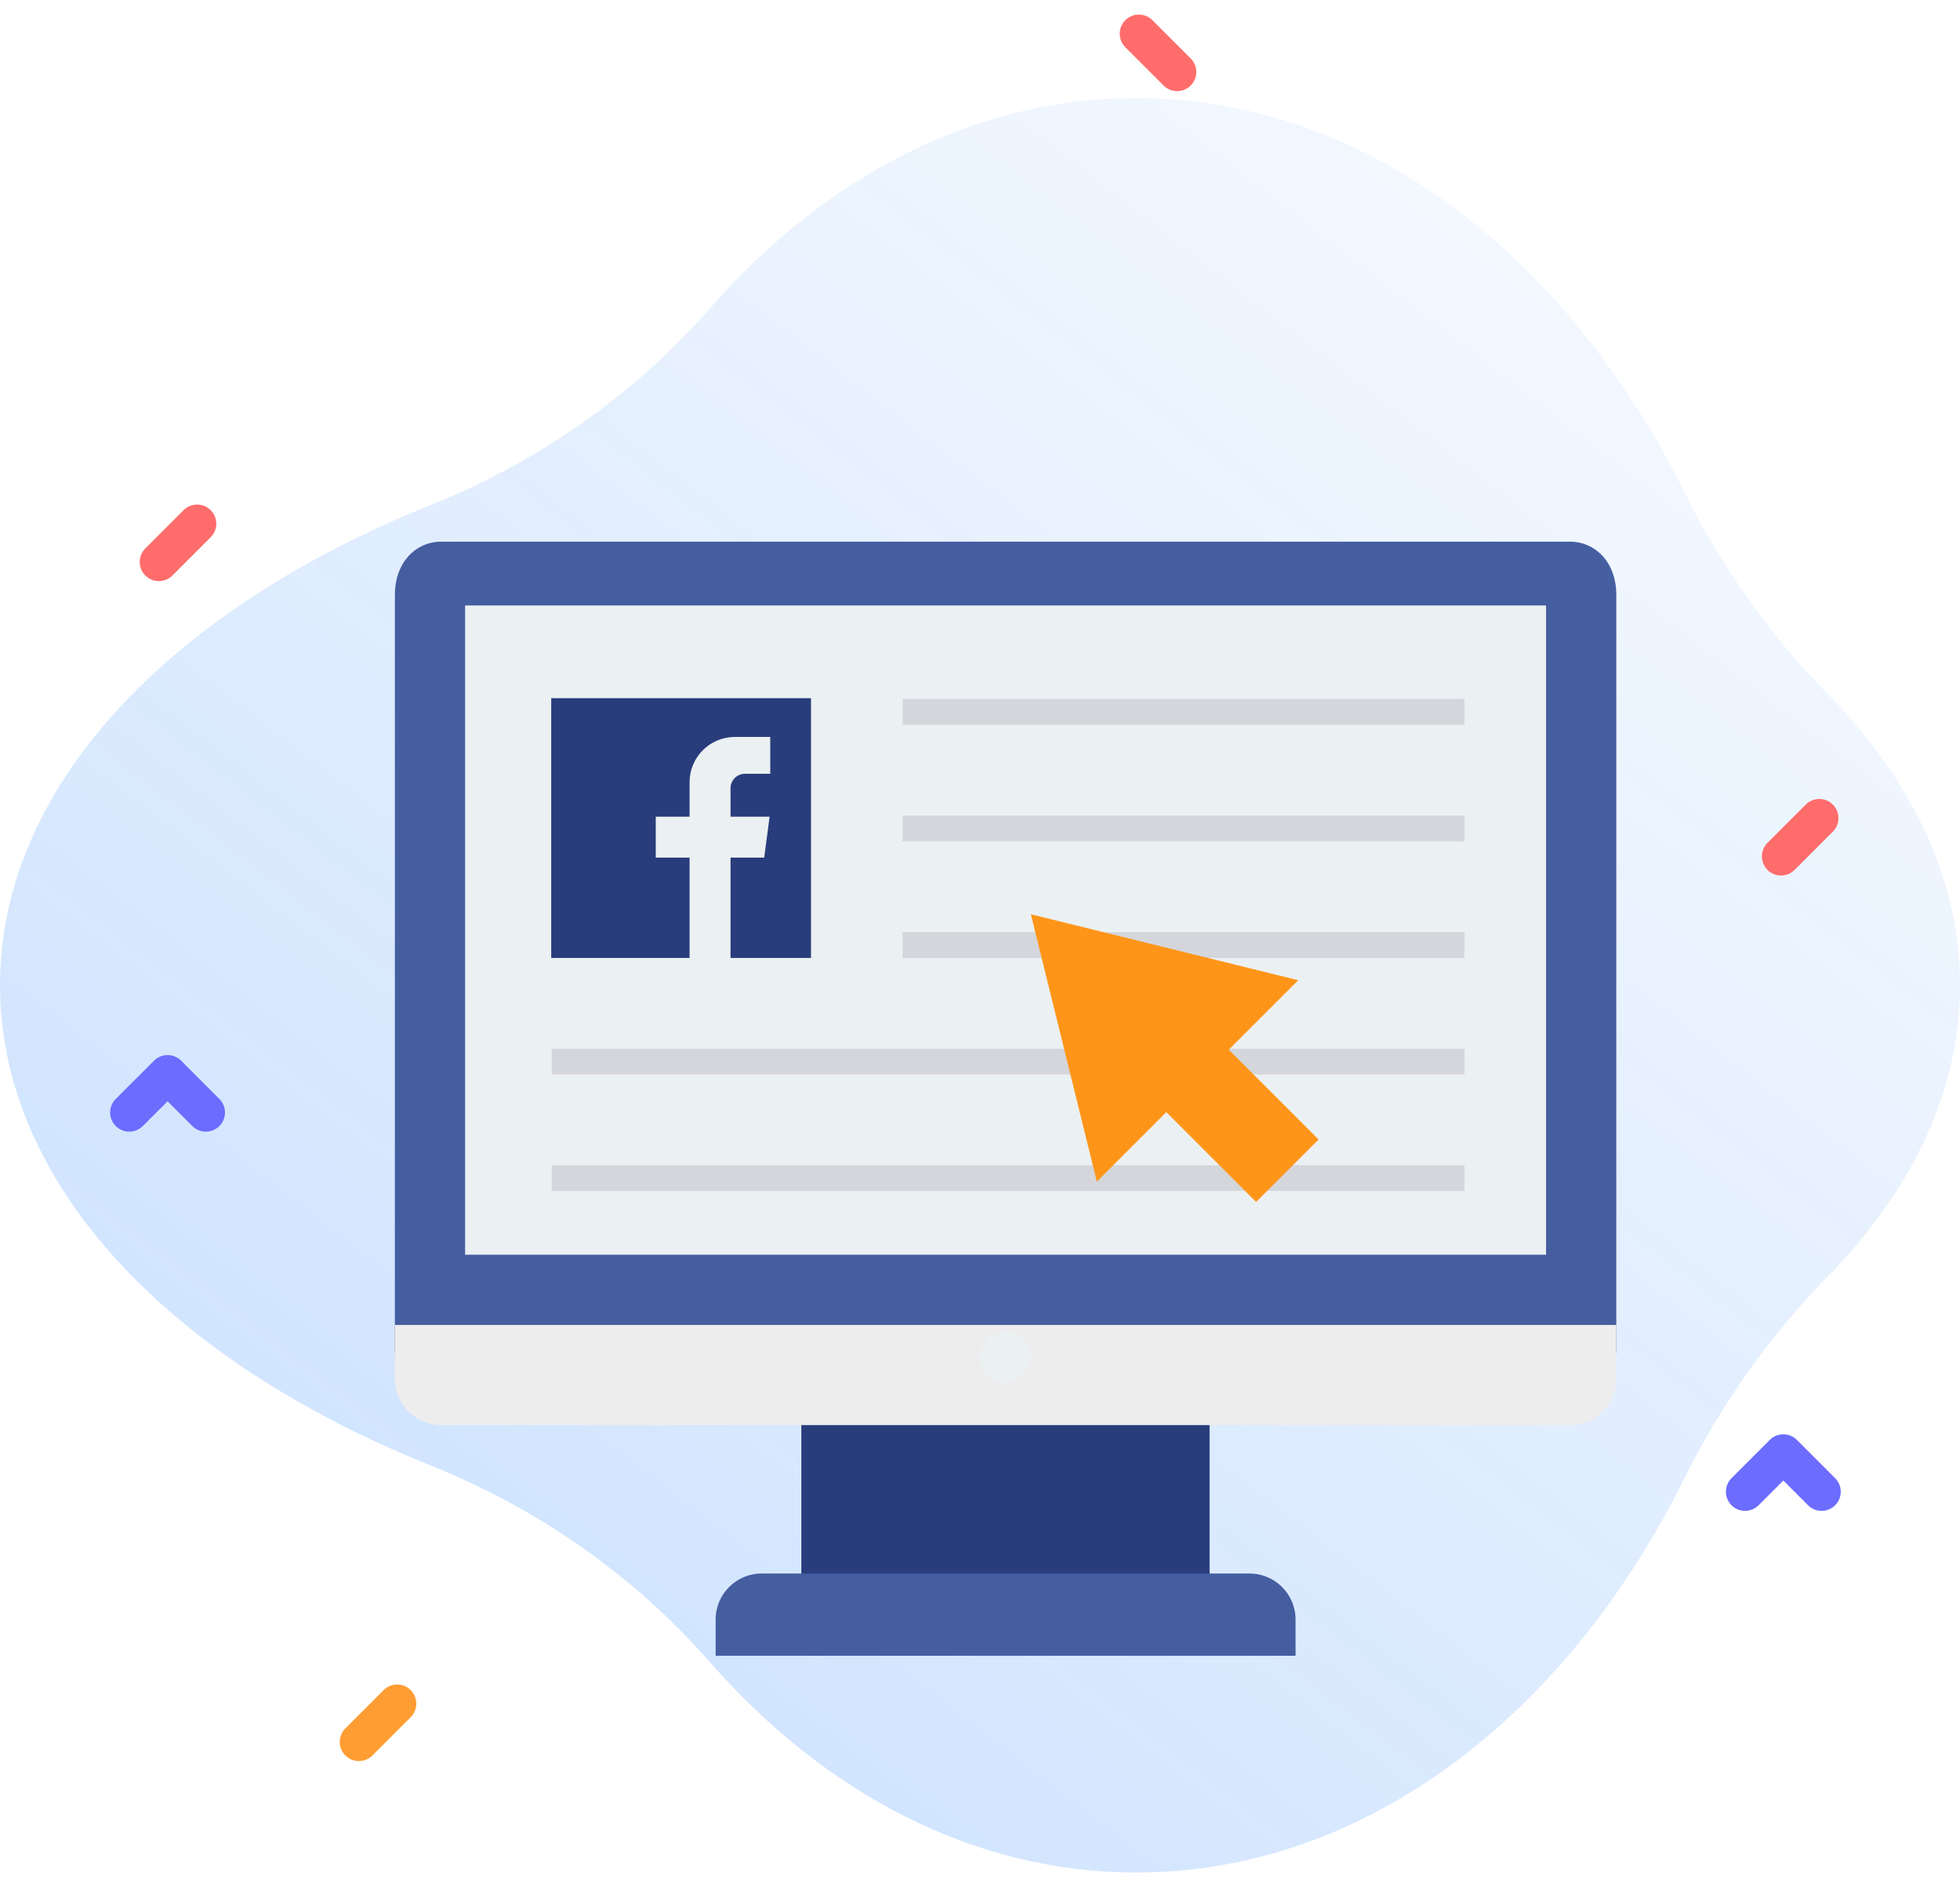
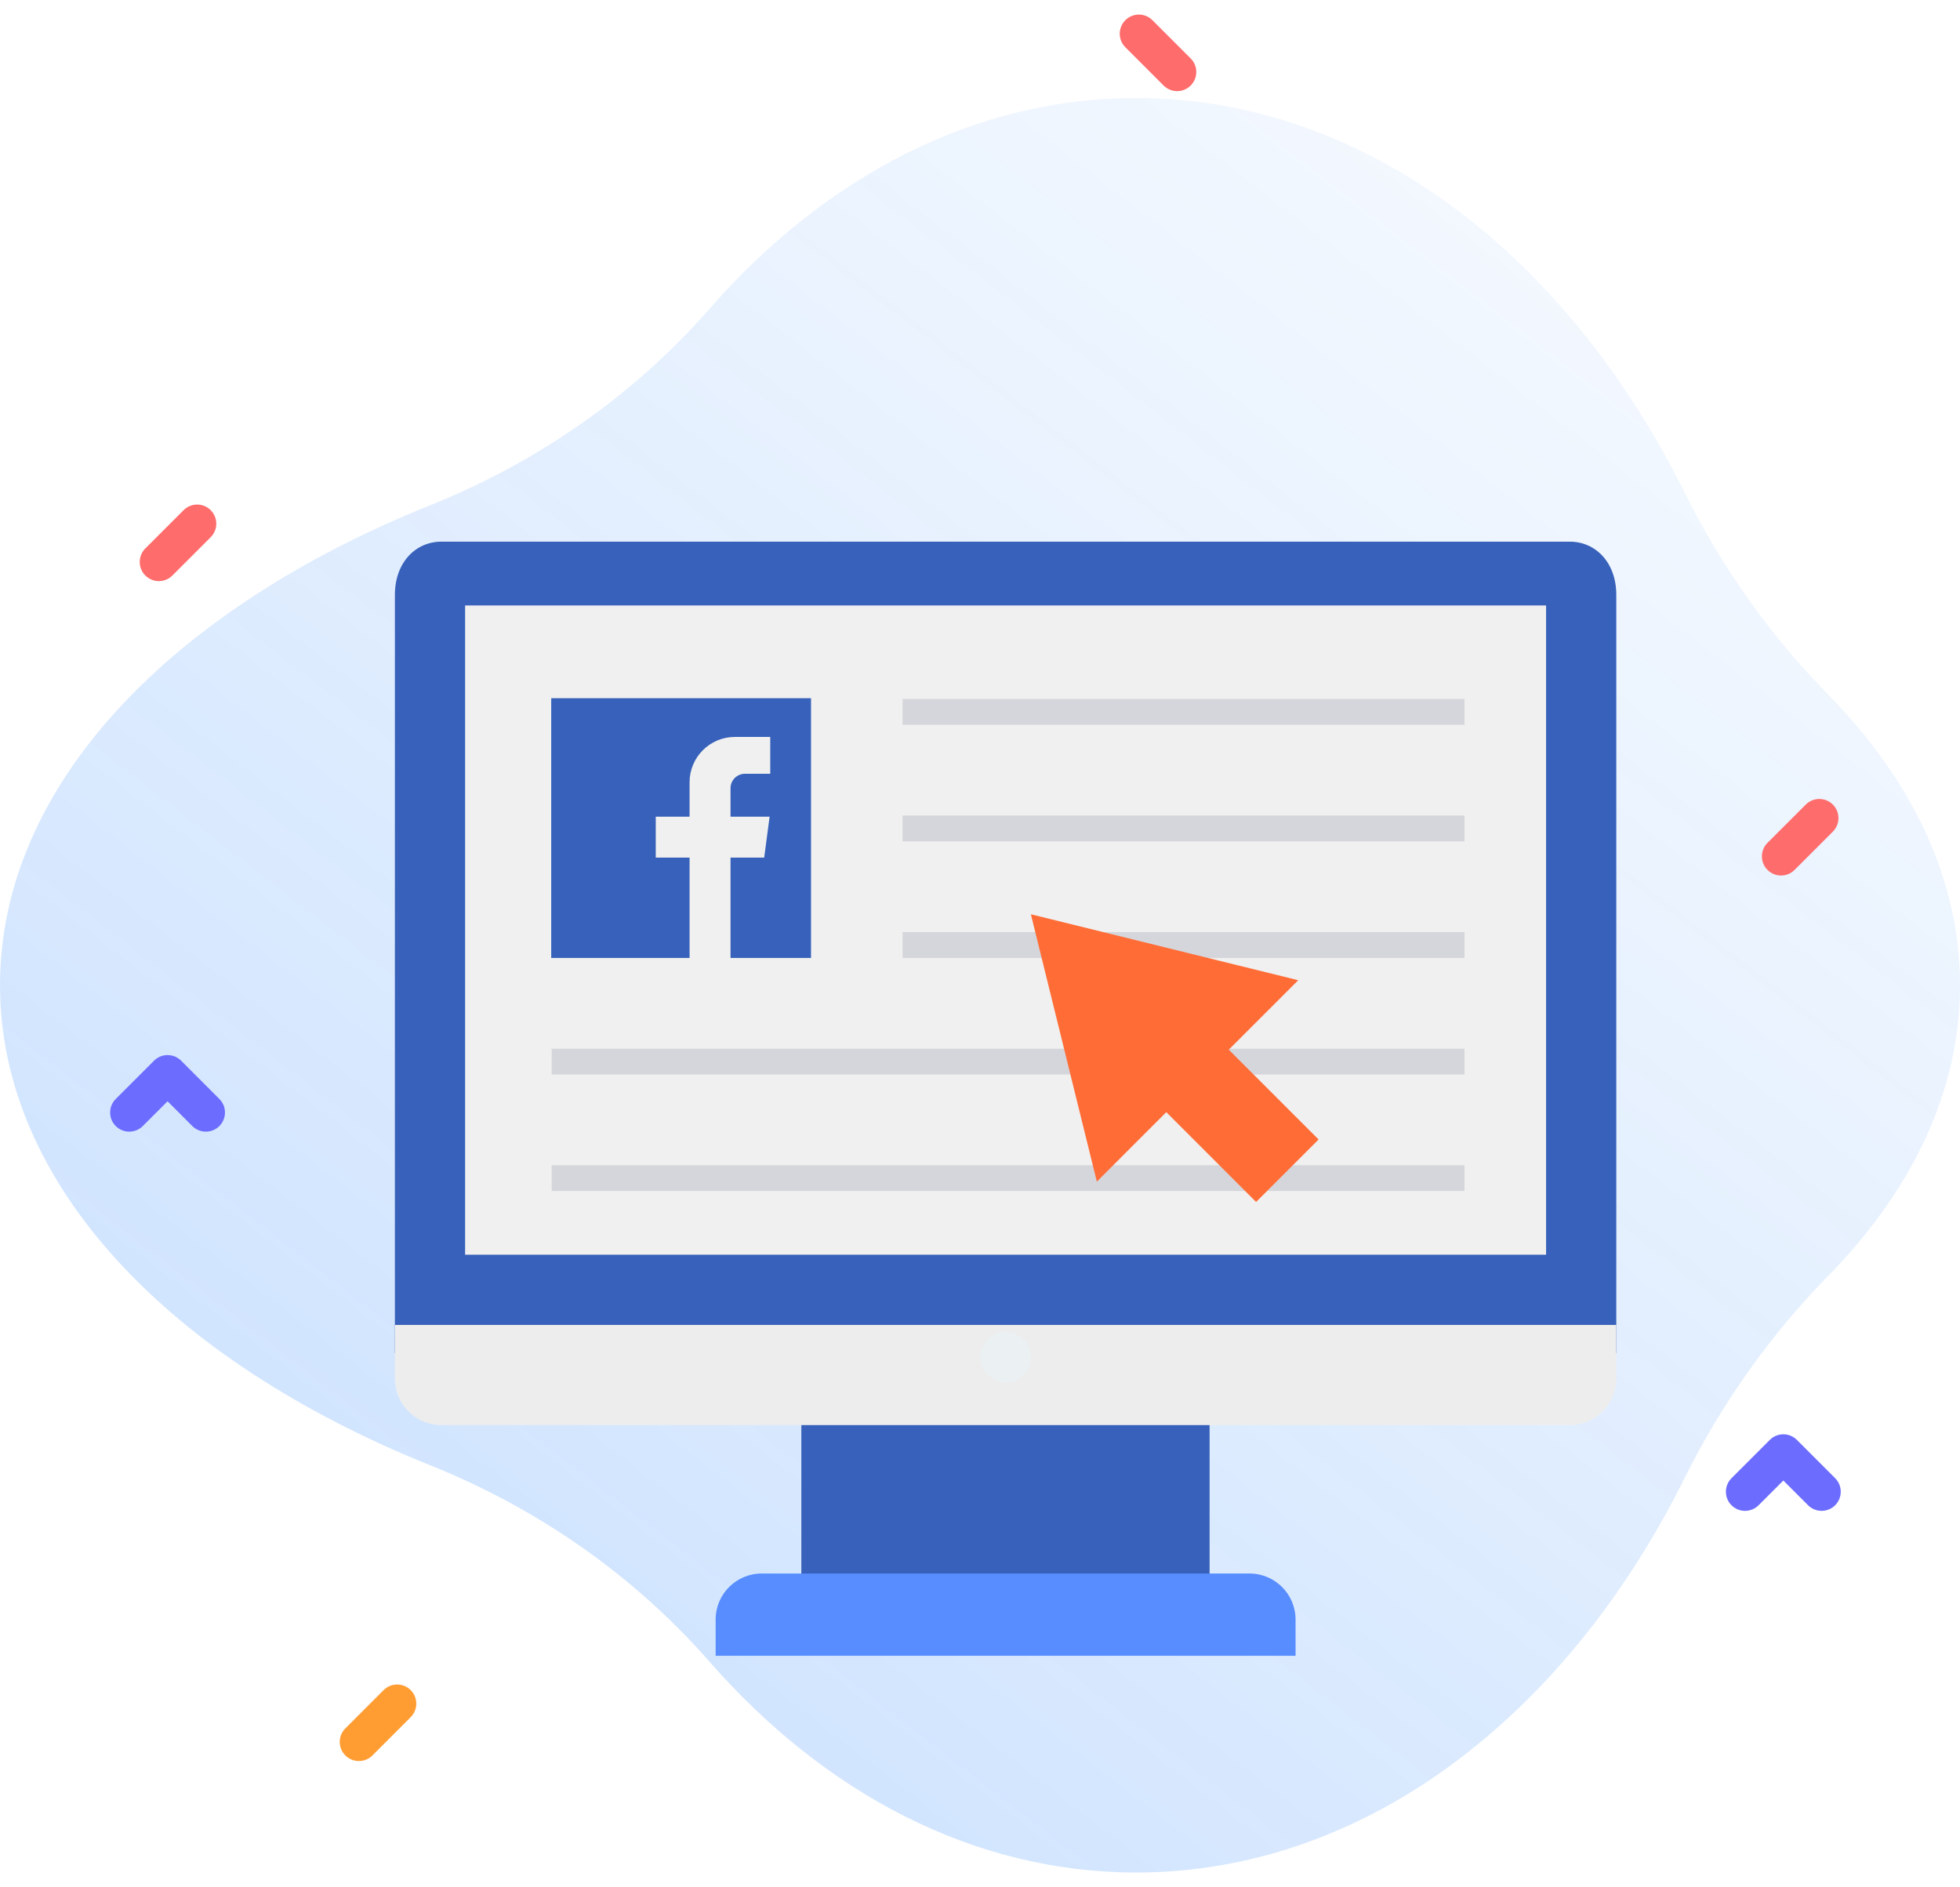
<svg xmlns="http://www.w3.org/2000/svg" width="80px" height="77px" viewBox="0 0 80 77" version="1.1">
  <defs>
    <linearGradient x1="-3.046%" y1="112.484%" x2="104.876%" y2="-12.661%" id="linearGradient-1">
      <stop stop-color="#1C7CFB" stop-opacity="0.267" offset="0%" />
      <stop stop-color="#1C7CFB" stop-opacity="0" offset="100%" />
    </linearGradient>
  </defs>
  <g id="Page-1" stroke="none" stroke-width="1" fill="none" fill-rule="evenodd">
-     <g id="Hey-Digital_Version_02" transform="translate(-280, -1505)" fill-rule="nonzero">
-       <g id="Group-7-Copy-5" transform="translate(140, 1461)">
+     <g id="Hey-Digital_Home" transform="translate(-280, -1425)" fill-rule="nonzero">
+       <g id="Group-7-Copy-5" transform="translate(140, 1381)">
        <g id="Facebook-Ads" transform="translate(136, 41)">
          <g id="Group-10" transform="translate(4, 3)">
            <path d="M80,40.216 C80,35.899 78.046,31.851 74.633,28.367 C72.258,25.942 70.281,23.164 68.772,20.124 C63.945,10.403 55.717,4 46.376,4 C39.738,4 33.662,7.234 28.969,12.594 C25.863,16.142 21.941,18.864 17.565,20.621 C6.965,24.878 0,32.065 0,40.216 C0,48.367 6.965,55.555 17.565,59.812 C21.941,61.569 25.863,64.29 28.969,67.838 C33.662,73.198 39.738,76.433 46.376,76.433 C55.717,76.433 63.946,70.03 68.772,60.308 C70.281,57.268 72.259,54.49 74.633,52.066 C78.046,48.581 80,44.534 80,40.216 Z" id="Path" fill="url(#linearGradient-1)" />
            <path d="M8.402,46.192 C8.202,46.192 8.002,46.115 7.849,45.963 L6.839,44.953 L5.829,45.963 C5.524,46.268 5.03,46.268 4.724,45.963 C4.419,45.658 4.419,45.163 4.724,44.858 L6.287,43.295 C6.592,42.99 7.087,42.99 7.392,43.295 L8.954,44.858 C9.259,45.163 9.259,45.658 8.954,45.963 C8.802,46.115 8.602,46.192 8.402,46.192 Z" id="Path" fill="#6C6CFF" />
            <path d="M74.352,61.67 C74.152,61.67 73.952,61.594 73.799,61.442 L72.789,60.432 L71.779,61.442 C71.474,61.747 70.979,61.747 70.674,61.442 C70.369,61.137 70.369,60.642 70.674,60.337 L72.237,58.774 C72.542,58.469 73.036,58.469 73.342,58.774 L74.904,60.337 C75.209,60.642 75.209,61.137 74.904,61.442 C74.751,61.594 74.552,61.67 74.352,61.67 Z" id="Path" fill="#6C6CFF" />
            <path d="M14.648,71.883 C14.448,71.883 14.249,71.807 14.096,71.654 C13.791,71.349 13.791,70.854 14.096,70.549 L15.658,68.987 C15.964,68.682 16.458,68.682 16.763,68.987 C17.068,69.292 17.068,69.787 16.763,70.092 L15.201,71.654 C15.048,71.807 14.848,71.883 14.648,71.883 L14.648,71.883 Z" id="Path" fill="#FF9D33" />
            <path d="M72.695,35.737 C72.495,35.737 72.295,35.661 72.143,35.508 C71.838,35.203 71.838,34.708 72.143,34.403 L73.705,32.841 C74.01,32.536 74.505,32.536 74.81,32.841 C75.115,33.146 75.115,33.641 74.81,33.946 L73.248,35.508 C73.095,35.661 72.895,35.737 72.695,35.737 Z" id="Path" fill="#FF6C6C" />
            <path d="M6.484,23.72 C6.284,23.72 6.085,23.643 5.932,23.491 C5.627,23.186 5.627,22.691 5.932,22.386 L7.494,20.824 C7.8,20.519 8.294,20.519 8.599,20.824 C8.904,21.129 8.904,21.623 8.599,21.928 L7.037,23.491 C6.884,23.643 6.684,23.72 6.484,23.72 Z" id="Path" fill="#FF6C6C" />
            <path d="M46.484,3.72 C46.284,3.72 46.085,3.643 45.932,3.491 C45.627,3.186 45.627,2.691 45.932,2.386 L47.494,0.824 C47.8,0.519 48.294,0.519 48.599,0.824 C48.904,1.129 48.904,1.623 48.599,1.928 L47.037,3.491 C46.884,3.643 46.684,3.72 46.484,3.72 Z" id="Path-Copy-2" fill="#FF6C6C" transform="translate(47.26555, 2.157266) scale(-1, 1) translate(-47.26555, -2.157266) " />
          </g>
          <g id="online-advertising" transform="translate(20, 25)">
-             <polygon id="Path" fill="#293D7C" points="16.708 33.395 33.371 33.395 33.371 42.393 16.708 42.393" />
-             <path d="M35,42.228 L15.089,42.228 C14.051,42.228 13.21,43.069 13.21,44.107 L13.21,45.586 L36.88,45.586 L36.88,44.107 C36.88,43.069 36.038,42.228 35,42.228 Z" id="Path" fill="#445EA0" />
-             <path d="M48.071,0.109 L2.018,0.109 C0.966,0.109 0.118,0.957 0.118,2.281 L0.118,33.228 L49.971,33.228 L49.971,2.281 C49.971,0.957 49.124,0.109 48.071,0.109 Z" id="Path" fill="#445EA0" />
-             <polygon id="Path" fill="#EBF0F3" points="2.984 2.714 47.105 2.714 47.105 29.215 2.984 29.215" />
+             <polygon id="Path" fill="#3761BA" points="16.708 33.395 33.371 33.395 33.371 42.393 16.708 42.393" />
+             <path d="M35,42.228 L15.089,42.228 C14.051,42.228 13.21,43.069 13.21,44.107 L13.21,45.586 L36.88,45.586 L36.88,44.107 C36.88,43.069 36.038,42.228 35,42.228 Z" id="Path" fill="#578DFF" />
+             <path d="M48.071,0.109 L2.018,0.109 C0.966,0.109 0.118,0.957 0.118,2.281 L0.118,33.228 L49.971,33.228 L49.971,2.281 C49.971,0.957 49.124,0.109 48.071,0.109 Z" id="Path" fill="#3761BA" />
+             <polygon id="Path" fill="#F0F0F0" points="2.984 2.714 47.105 2.714 47.105 29.215 2.984 29.215" />
            <path d="M0.118,32.082 L0.118,34.27 C0.118,35.322 0.966,36.17 2.018,36.17 L48.071,36.17 C49.124,36.17 49.971,35.322 49.971,34.27 L49.971,32.082 L0.118,32.082 Z" id="Path" fill="#EDEDED" />
            <path d="M25.045,32.363 C24.475,32.363 24.012,32.825 24.012,33.395 C24.012,33.965 24.475,34.427 25.045,34.427 C25.615,34.427 26.077,33.965 26.077,33.395 C26.077,32.825 25.615,32.363 25.045,32.363 Z" id="Path" fill="#EBF0F3" />
            <g id="Group" transform="translate(6.438389, 6.438389)" fill="#D5D6DB">
              <polygon id="Path" points="0.079 14.369 37.338 14.369 37.338 15.42 0.079 15.42" />
              <polygon id="Path" points="0.079 19.125 37.338 19.125 37.338 20.176 0.079 20.176" />
              <polygon id="Path" points="14.402 0.091 37.338 0.091 37.338 1.147 14.402 1.147" />
              <polygon id="Path" points="14.402 9.608 37.338 9.608 37.338 10.664 14.402 10.664" />
              <polygon id="Path" points="14.402 4.852 37.338 4.852 37.338 5.903 14.402 5.903" />
            </g>
-             <g id="facebook" transform="translate(6.498674, 6.498674)" fill="#293D7C">
+             <g id="facebook" transform="translate(6.498674, 6.498674)" fill="#3761BA">
              <path d="M0,0 L0,10.604 L5.647,10.604 L5.647,6.508 L4.267,6.508 L4.267,4.836 L5.647,4.836 L5.647,3.431 C5.647,2.41 6.475,1.582 7.496,1.582 L8.94,1.582 L8.94,3.086 L7.907,3.086 C7.582,3.086 7.319,3.349 7.319,3.673 L7.319,4.836 L8.914,4.836 L8.693,6.508 L7.319,6.508 L7.319,10.604 L10.604,10.604 L10.604,0 L0,0 Z" id="Path" />
            </g>
-             <polygon id="Path" fill="#FF9518" points="36.989 18.011 26.077 15.319 28.769 26.232 31.604 23.396 35.269 27.062 37.82 24.512 34.154 20.846" />
+             <polygon id="Path" fill="#FF6C36" points="36.989 18.011 26.077 15.319 28.769 26.232 31.604 23.396 35.269 27.062 37.82 24.512 34.154 20.846" />
          </g>
        </g>
      </g>
    </g>
  </g>
</svg>
